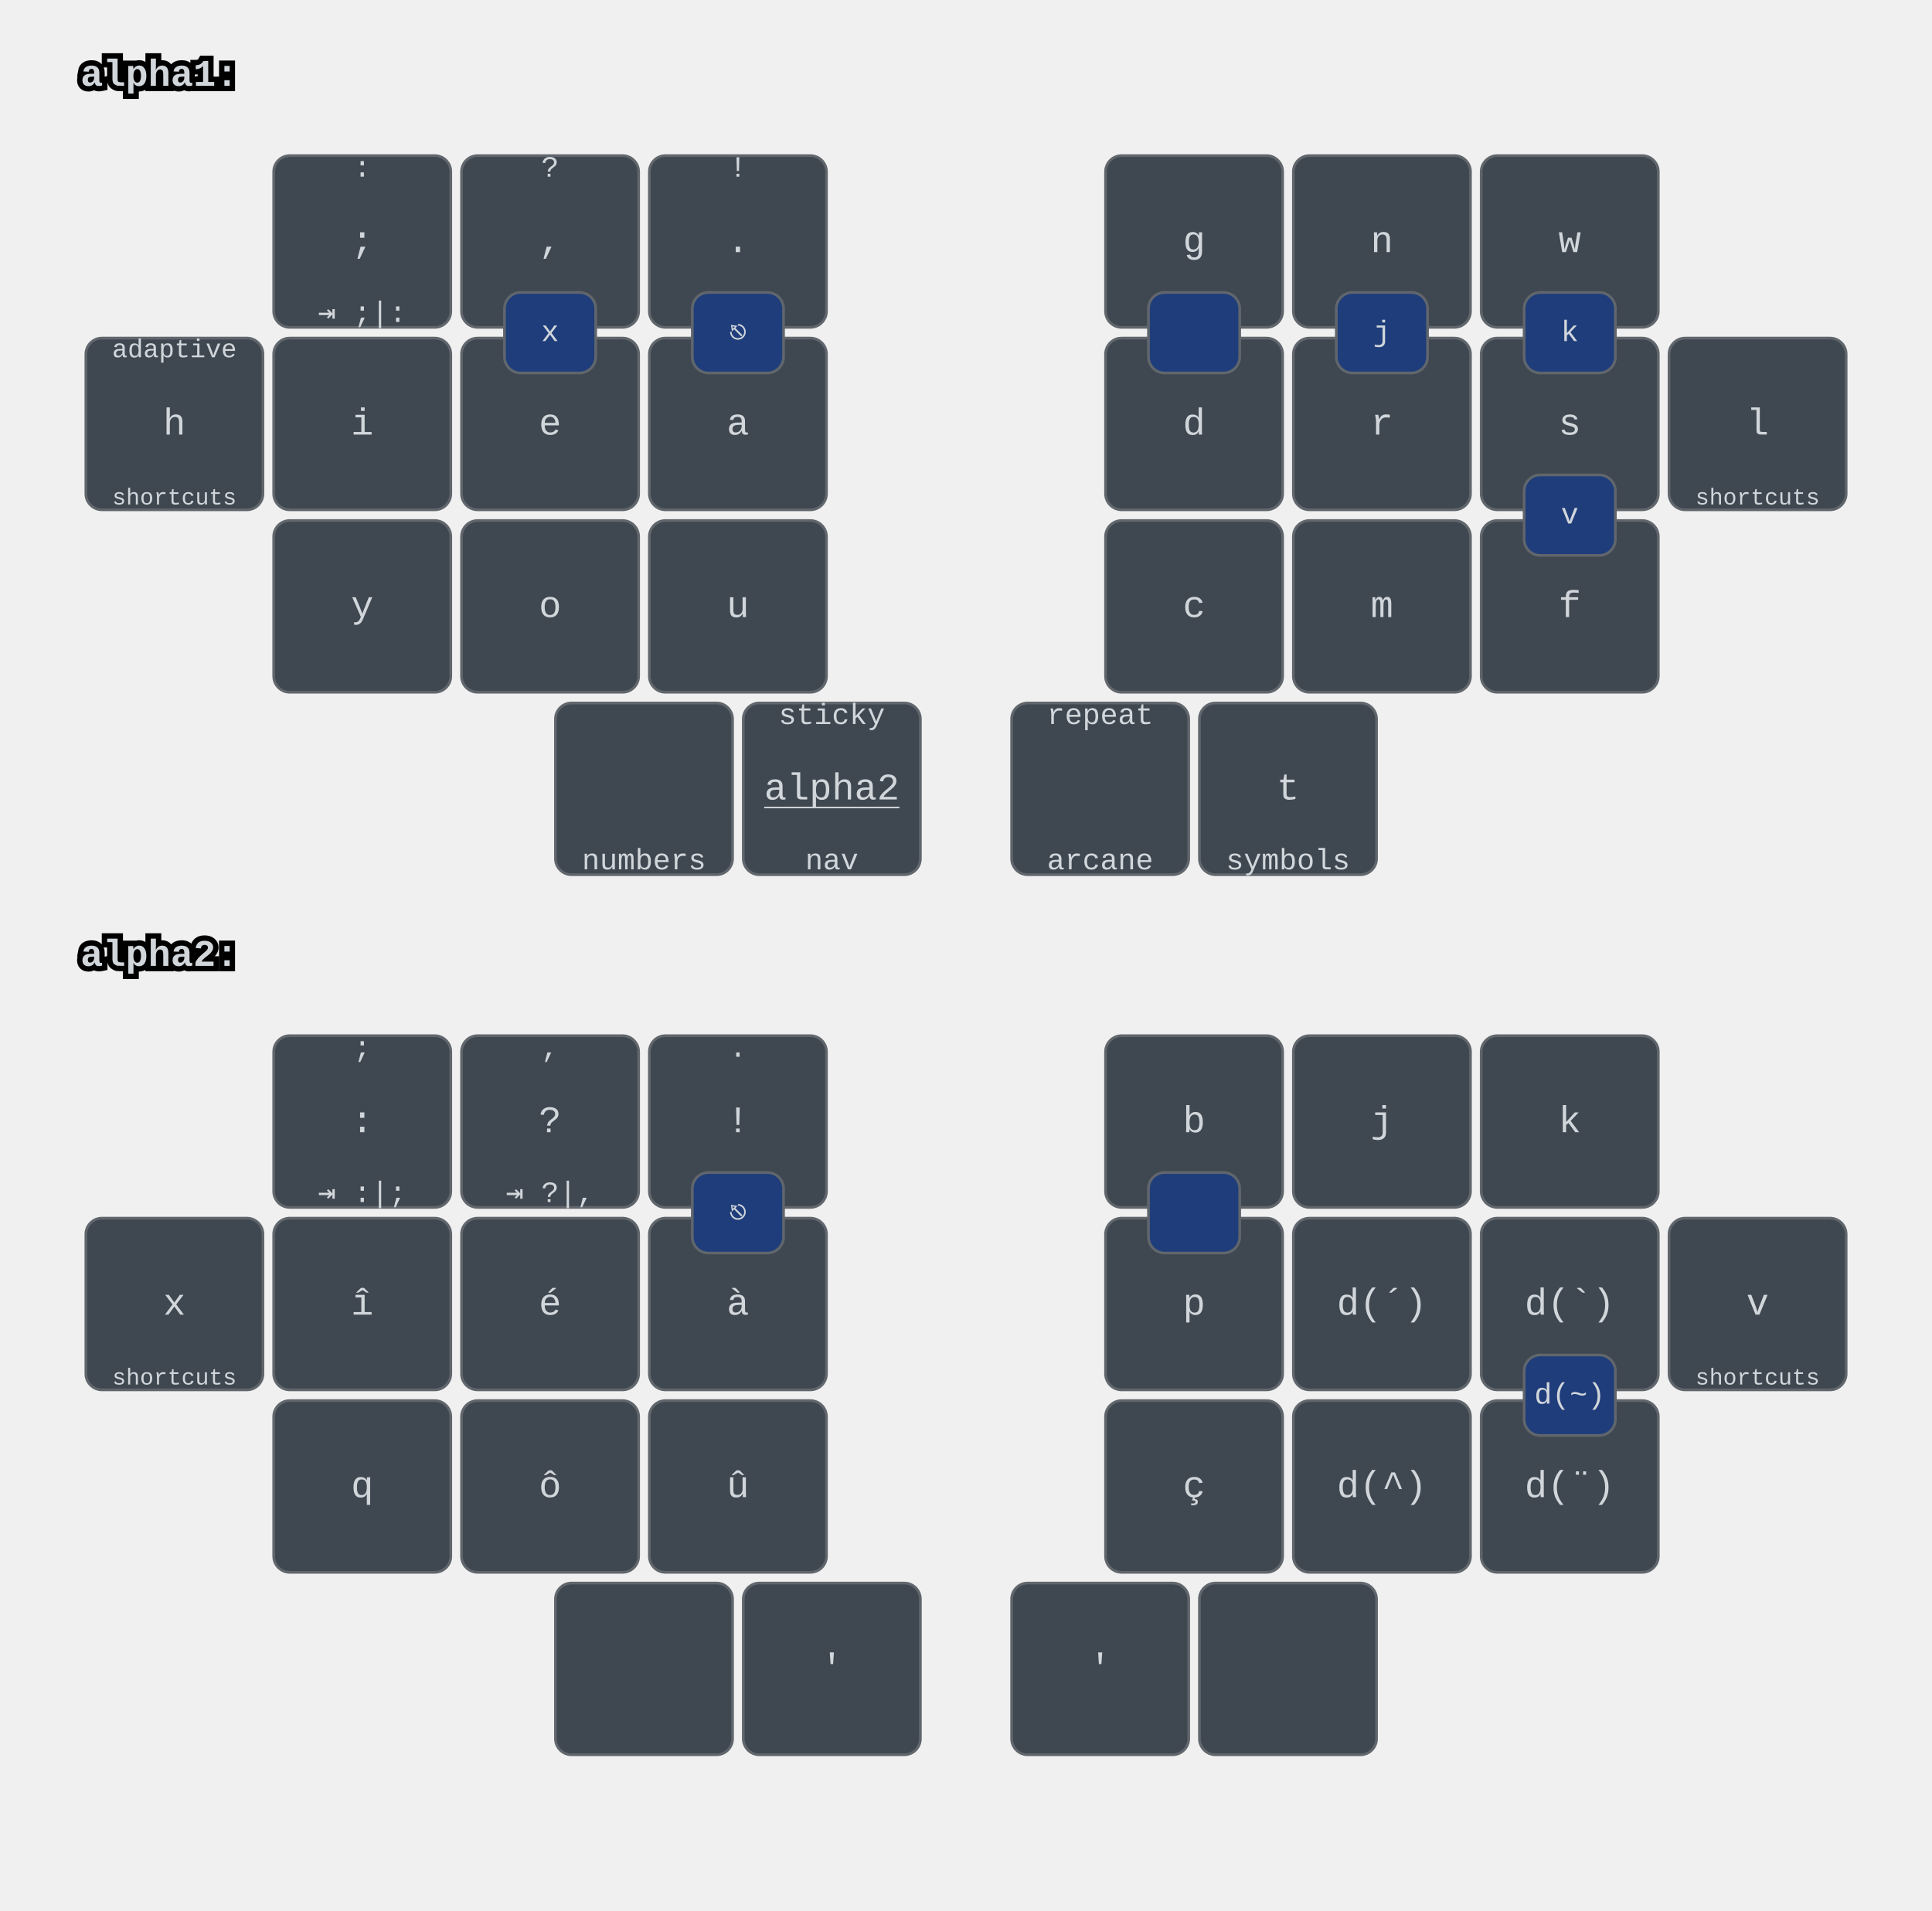
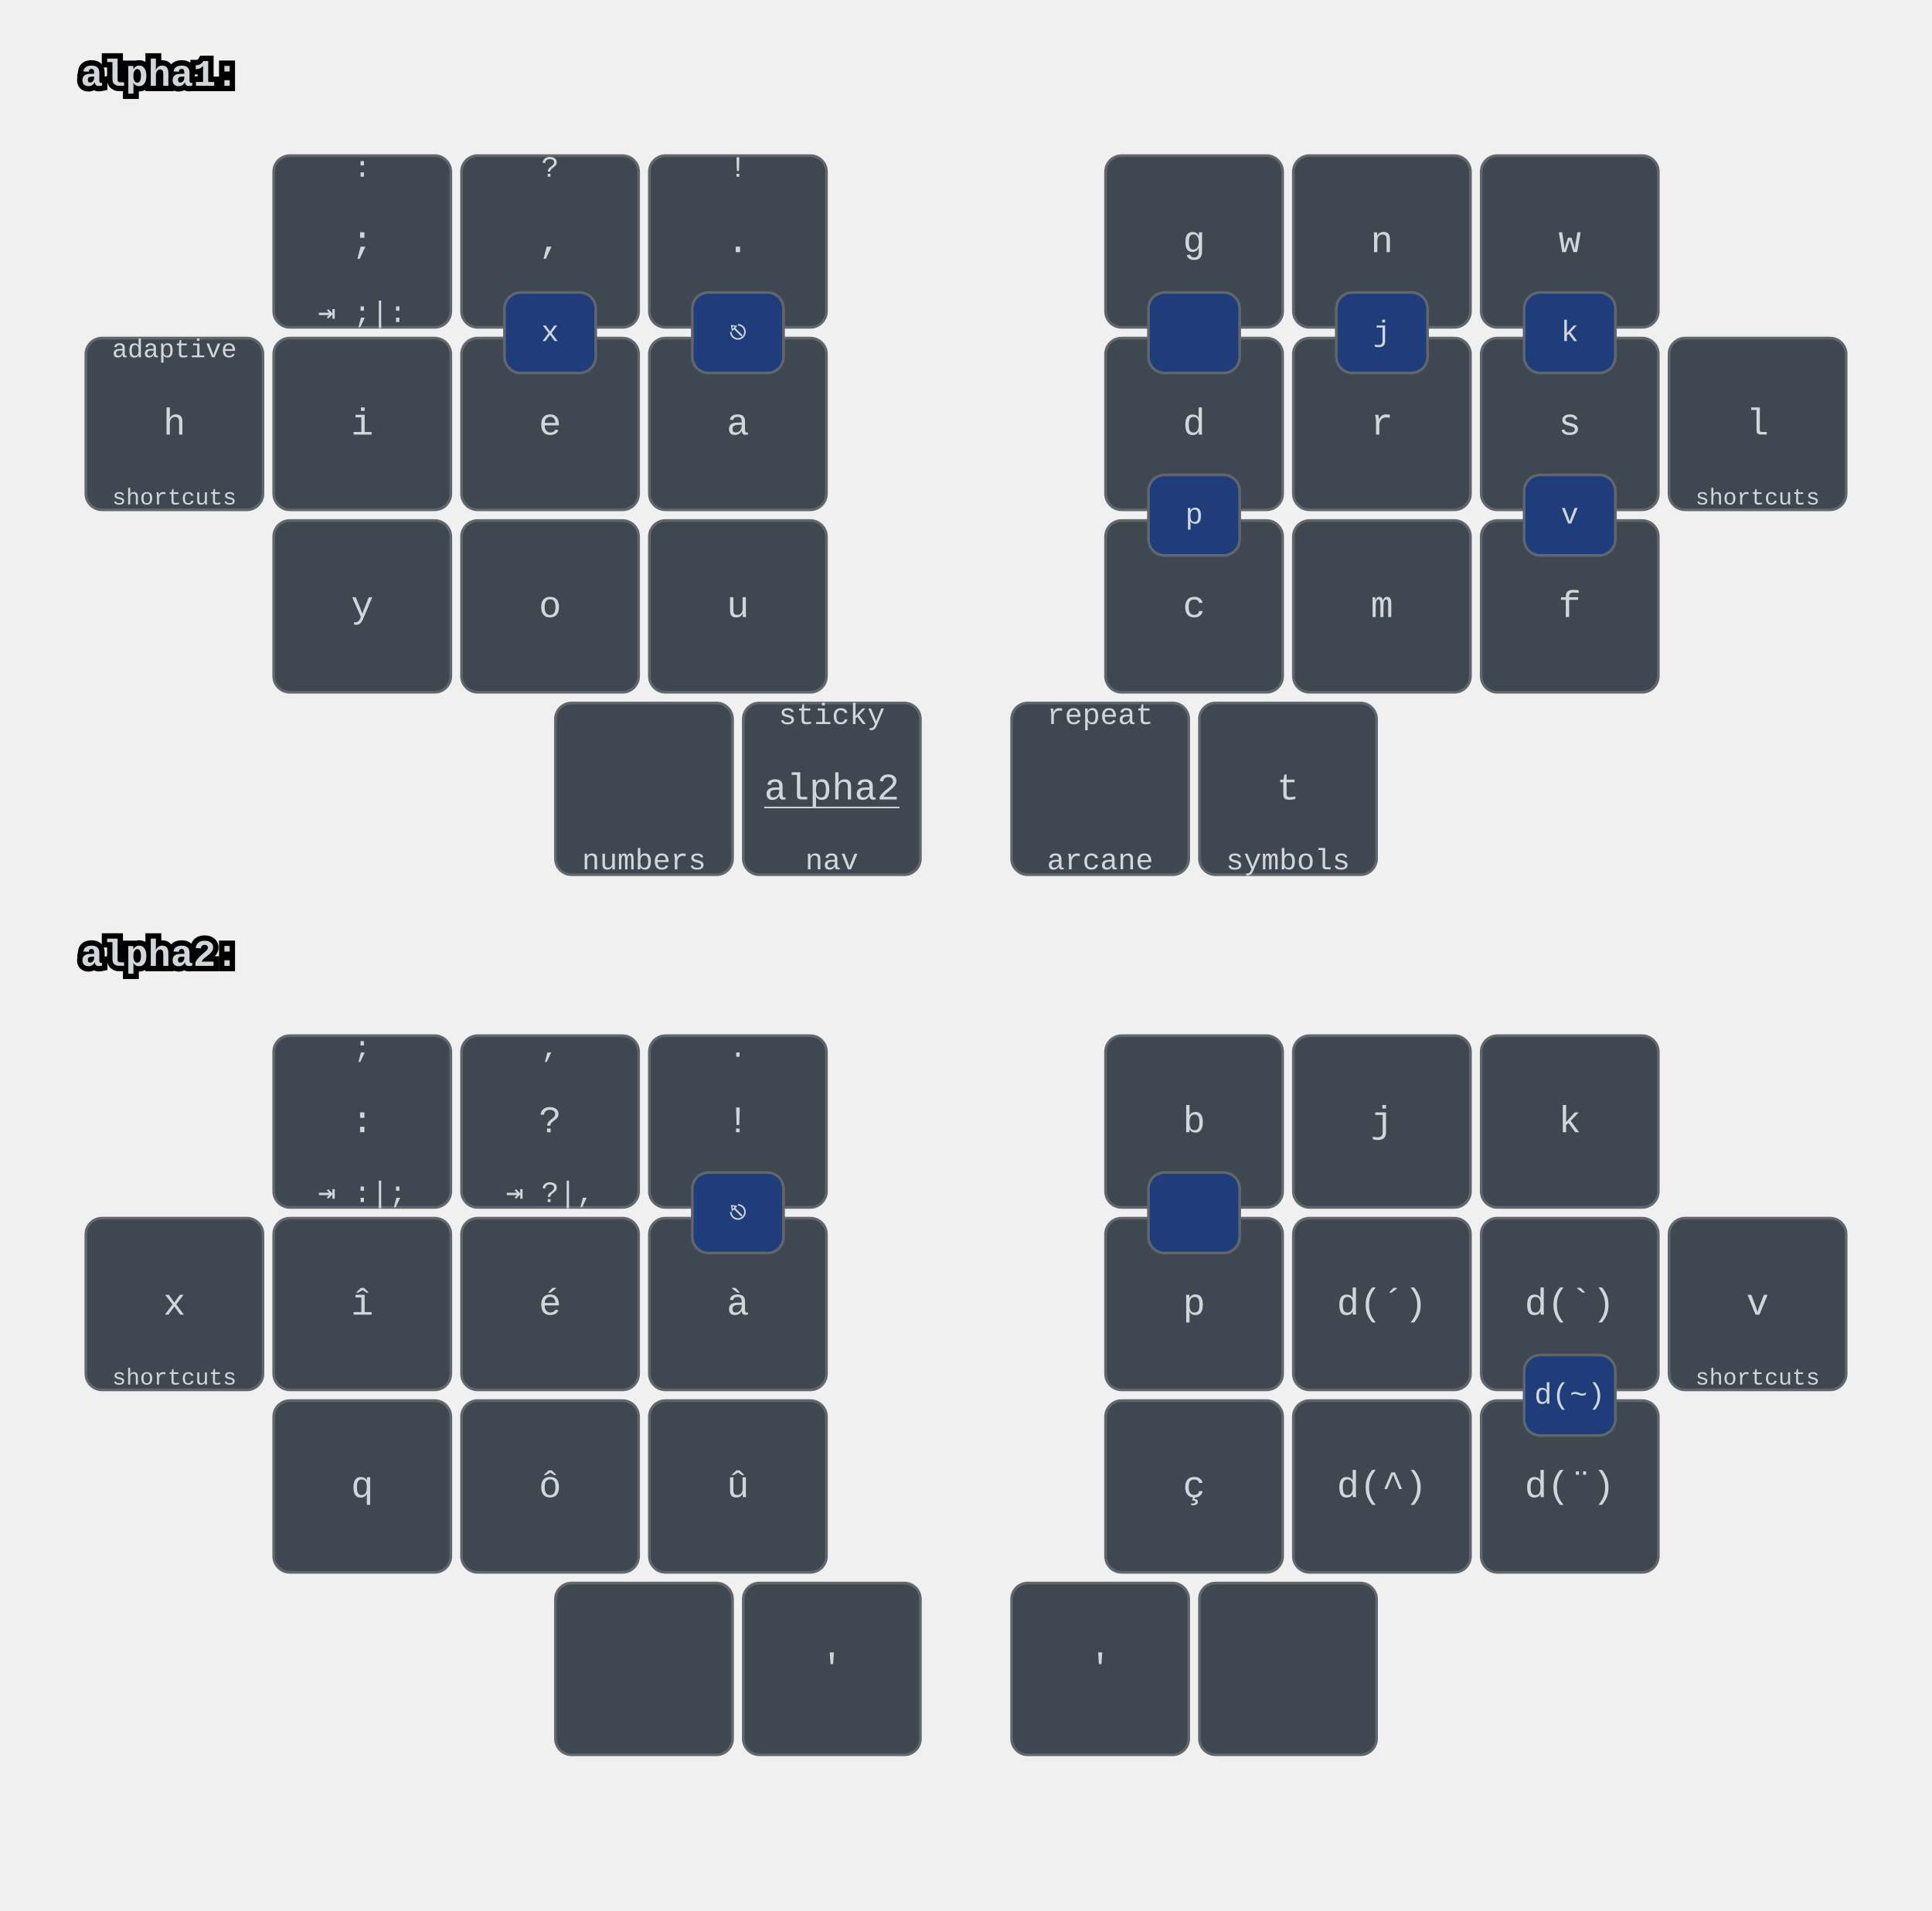
<svg xmlns="http://www.w3.org/2000/svg" xmlns:xlink="http://www.w3.org/1999/xlink" width="720" height="712" viewBox="0 0 720 712" class="keymap">
  <defs>/* start glyphs */
<svg id="mdi:apple-keyboard-command">
      <svg id="mdi-apple-keyboard-command" viewBox="0 0 24 24">
        <path d="M6,2A4,4 0 0,1 10,6V8H14V6A4,4 0 0,1 18,2A4,4 0 0,1 22,6A4,4 0 0,1 18,10H16V14H18A4,4 0 0,1 22,18A4,4 0 0,1 18,22A4,4 0 0,1 14,18V16H10V18A4,4 0 0,1 6,22A4,4 0 0,1 2,18A4,4 0 0,1 6,14H8V10H6A4,4 0 0,1 2,6A4,4 0 0,1 6,2M16,18A2,2 0 0,0 18,20A2,2 0 0,0 20,18A2,2 0 0,0 18,16H16V18M14,10H10V14H14V10M6,16A2,2 0 0,0 4,18A2,2 0 0,0 6,20A2,2 0 0,0 8,18V16H6M8,6A2,2 0 0,0 6,4A2,2 0 0,0 4,6A2,2 0 0,0 6,8H8V6M18,8A2,2 0 0,0 20,6A2,2 0 0,0 18,4A2,2 0 0,0 16,6V8H18Z" />
      </svg>
    </svg>
    <svg id="mdi:apple-keyboard-control">
      <svg id="mdi-apple-keyboard-control" viewBox="0 0 24 24">
        <path d="M19.78,11.78L18.36,13.19L12,6.83L5.64,13.19L4.22,11.78L12,4L19.78,11.78Z" />
      </svg>
    </svg>
    <svg id="mdi:apple-keyboard-option">
      <svg id="mdi-apple-keyboard-option" viewBox="0 0 24 24">
        <path d="M3,4H9.11L16.15,18H21V20H14.88L7.84,6H3V4M14,4H21V6H14V4Z" />
      </svg>
    </svg>
    <svg id="mdi:apple-keyboard-shift">
      <svg id="mdi-apple-keyboard-shift" viewBox="0 0 24 24">
        <path d="M15,18V12H17.17L12,6.83L6.83,12H9V18H15M12,4L22,14H17V20H7V14H2L12,4Z" />
      </svg>
    </svg>
    <svg id="mdi:arrow-down">
      <svg id="mdi-arrow-down" viewBox="0 0 24 24">
        <path d="M11,4H13V16L18.5,10.5L19.92,11.92L12,19.84L4.08,11.92L5.5,10.5L11,16V4Z" />
      </svg>
    </svg>
    <svg id="mdi:arrow-down-bold-outline">
      <svg id="mdi-arrow-down-bold-outline" viewBox="0 0 24 24">
        <path d="M22,11L12,21L2,11H8V3H16V11H22M12,18L17,13H14V5H10V13H7L12,18Z" />
      </svg>
    </svg>
    <svg id="mdi:arrow-left">
      <svg id="mdi-arrow-left" viewBox="0 0 24 24">
        <path d="M20,11V13H8L13.5,18.5L12.08,19.92L4.16,12L12.08,4.08L13.5,5.5L8,11H20Z" />
      </svg>
    </svg>
    <svg id="mdi:arrow-right">
      <svg id="mdi-arrow-right" viewBox="0 0 24 24">
        <path d="M4,11V13H16L10.5,18.5L11.92,19.92L19.84,12L11.92,4.08L10.5,5.5L16,11H4Z" />
      </svg>
    </svg>
    <svg id="mdi:arrow-up">
      <svg id="mdi-arrow-up" viewBox="0 0 24 24">
        <path d="M13,20H11V8L5.5,13.5L4.08,12.08L12,4.16L19.92,12.08L18.5,13.5L13,8V20Z" />
      </svg>
    </svg>
    <svg id="mdi:arrow-up-bold-outline">
      <svg id="mdi-arrow-up-bold-outline" viewBox="0 0 24 24">
        <path d="M16,13V21H8V13H2L12,3L22,13H16M7,11H10V19H14V11H17L12,6L7,11Z" />
      </svg>
    </svg>
    <svg id="mdi:backspace-outline">
      <svg id="mdi-backspace-outline" viewBox="0 0 24 24">
        <path d="M19,15.59L17.59,17L14,13.41L10.41,17L9,15.59L12.59,12L9,8.41L10.41,7L14,10.59L17.59,7L19,8.41L15.41,12L19,15.59M22,3A2,2 0 0,1 24,5V19A2,2 0 0,1 22,21H7C6.31,21 5.77,20.64 5.41,20.11L0,12L5.41,3.88C5.77,3.35 6.31,3 7,3H22M22,5H7L2.28,12L7,19H22V5Z" />
      </svg>
    </svg>
    <svg id="mdi:backspace-reverse-outline">
      <svg id="mdi-backspace-reverse-outline" viewBox="0 0 24 24">
        <path d="M5,15.59L6.41,17L10,13.41L13.59,17L15,15.59L11.41,12L15,8.41L13.59,7L10,10.59L6.41,7L5,8.41L8.59,12L5,15.59M2,3A2,2 0 0,0 0,5V19A2,2 0 0,0 2,21H17C17.69,21 18.23,20.64 18.59,20.11L24,12L18.59,3.88C18.23,3.35 17.69,3 17,3H2M2,5H17L21.72,12L17,19H2V5Z" />
      </svg>
    </svg>
    <svg id="mdi:bluetooth">
      <svg id="mdi-bluetooth" viewBox="0 0 24 24">
        <path d="M14.88,16.29L13,18.17V14.41M13,5.83L14.88,7.71L13,9.58M17.71,7.71L12,2H11V9.58L6.41,5L5,6.41L10.59,12L5,17.58L6.41,19L11,14.41V22H12L17.71,16.29L13.41,12L17.71,7.71Z" />
      </svg>
    </svg>
    <svg id="mdi:bluetooth-off">
      <svg id="mdi-bluetooth-off" viewBox="0 0 24 24">
        <path d="M13,5.83L14.88,7.71L13.28,9.31L14.69,10.72L17.71,7.7L12,2H11V7.03L13,9.03M5.41,4L4,5.41L10.59,12L5,17.59L6.41,19L11,14.41V22H12L16.29,17.71L18.59,20L20,18.59M13,18.17V14.41L14.88,16.29" />
      </svg>
    </svg>
    <svg id="mdi:bug">
      <svg id="mdi-bug" viewBox="0 0 24 24">
        <path d="M14,12H10V10H14M14,16H10V14H14M20,8H17.19C16.74,7.22 16.12,6.55 15.37,6.04L17,4.41L15.59,3L13.42,5.17C12.96,5.06 12.5,5 12,5C11.5,5 11.04,5.06 10.59,5.17L8.41,3L7,4.41L8.62,6.04C7.88,6.55 7.26,7.22 6.81,8H4V10H6.09C6.04,10.33 6,10.66 6,11V12H4V14H6V15C6,15.34 6.04,15.67 6.09,16H4V18H6.81C7.85,19.79 9.78,21 12,21C14.22,21 16.15,19.79 17.19,18H20V16H17.91C17.96,15.67 18,15.34 18,15V14H20V12H18V11C18,10.66 17.96,10.33 17.91,10H20V8Z" />
      </svg>
    </svg>
    <svg id="mdi:camera">
      <svg id="mdi-camera" viewBox="0 0 24 24">
        <path d="M4,4H7L9,2H15L17,4H20A2,2 0 0,1 22,6V18A2,2 0 0,1 20,20H4A2,2 0 0,1 2,18V6A2,2 0 0,1 4,4M12,7A5,5 0 0,0 7,12A5,5 0 0,0 12,17A5,5 0 0,0 17,12A5,5 0 0,0 12,7M12,9A3,3 0 0,1 15,12A3,3 0 0,1 12,15A3,3 0 0,1 9,12A3,3 0 0,1 12,9Z" />
      </svg>
    </svg>
    <svg id="mdi:close">
      <svg id="mdi-close" viewBox="0 0 24 24">
        <path d="M19,6.41L17.59,5L12,10.59L6.41,5L5,6.41L10.59,12L5,17.59L6.41,19L12,13.41L17.59,19L19,17.59L13.41,12L19,6.41Z" />
      </svg>
    </svg>
    <svg id="mdi:console">
      <svg id="mdi-console" viewBox="0 0 24 24">
        <path d="M20,19V7H4V19H20M20,3A2,2 0 0,1 22,5V19A2,2 0 0,1 20,21H4A2,2 0 0,1 2,19V5C2,3.89 2.9,3 4,3H20M13,17V15H18V17H13M9.58,13L5.57,9H8.4L11.7,12.3C12.09,12.69 12.09,13.33 11.7,13.72L8.42,17H5.59L9.58,13Z" />
      </svg>
    </svg>
    <svg id="mdi:debug-step-into">
      <svg id="mdi-debug-step-into" viewBox="0 0 24 24">
        <path d="M12,22A2,2 0 0,1 10,20A2,2 0 0,1 12,18A2,2 0 0,1 14,20A2,2 0 0,1 12,22M13,2V13L17.5,8.5L18.92,9.92L12,16.84L5.08,9.92L6.5,8.5L11,13V2H13Z" />
      </svg>
    </svg>
    <svg id="mdi:debug-step-out">
      <svg id="mdi-debug-step-out" viewBox="0 0 24 24">
        <path d="M12,22A2,2 0 0,1 10,20A2,2 0 0,1 12,18A2,2 0 0,1 14,20A2,2 0 0,1 12,22M13,16H11V6L6.5,10.5L5.08,9.08L12,2.16L18.92,9.08L17.5,10.5L13,6V16Z" />
      </svg>
    </svg>
    <svg id="mdi:debug-step-over">
      <svg id="mdi-debug-step-over" viewBox="0 0 24 24">
        <path d="M12,14A2,2 0 0,1 14,16A2,2 0 0,1 12,18A2,2 0 0,1 10,16A2,2 0 0,1 12,14M23.46,8.86L21.87,15.75L15,14.16L18.8,11.78C17.39,9.5 14.87,8 12,8C8.05,8 4.77,10.86 4.12,14.63L2.15,14.28C2.96,9.58 7.06,6 12,6C15.58,6 18.73,7.89 20.5,10.72L23.46,8.86Z" />
      </svg>
    </svg>
    <svg id="mdi:delete">
      <svg id="mdi-delete" viewBox="0 0 24 24">
        <path d="M19,4H15.5L14.5,3H9.5L8.5,4H5V6H19M6,19A2,2 0 0,0 8,21H16A2,2 0 0,0 18,19V7H6V19Z" />
      </svg>
    </svg>
    <svg id="mdi:desktop-classic">
      <svg id="mdi-desktop-classic" viewBox="0 0 24 24">
        <path d="M6,2C4.89,2 4,2.89 4,4V12C4,13.11 4.89,14 6,14H18C19.11,14 20,13.11 20,12V4C20,2.89 19.11,2 18,2H6M6,4H18V12H6V4M4,15C2.89,15 2,15.89 2,17V20C2,21.11 2.89,22 4,22H20C21.11,22 22,21.11 22,20V17C22,15.89 21.11,15 20,15H4M8,17H20V20H8V17M9,17.75V19.25H13V17.75H9M15,17.75V19.25H19V17.75H15Z" />
      </svg>
    </svg>
    <svg id="mdi:emoticon-happy-outline">
      <svg id="mdi-emoticon-happy-outline" viewBox="0 0 24 24">
        <path d="M20,12A8,8 0 0,0 12,4A8,8 0 0,0 4,12A8,8 0 0,0 12,20A8,8 0 0,0 20,12M22,12A10,10 0 0,1 12,22A10,10 0 0,1 2,12A10,10 0 0,1 12,2A10,10 0 0,1 22,12M10,9.5C10,10.3 9.3,11 8.5,11C7.7,11 7,10.3 7,9.5C7,8.7 7.7,8 8.5,8C9.3,8 10,8.7 10,9.5M17,9.5C17,10.3 16.3,11 15.5,11C14.7,11 14,10.3 14,9.5C14,8.7 14.7,8 15.5,8C16.3,8 17,8.7 17,9.5M12,17.23C10.25,17.23 8.71,16.5 7.81,15.42L9.23,14C9.68,14.72 10.75,15.23 12,15.23C13.25,15.23 14.32,14.72 14.77,14L16.19,15.42C15.29,16.5 13.75,17.23 12,17.23Z" />
      </svg>
    </svg>
    <svg id="mdi:file-tree">
      <svg id="mdi-file-tree" viewBox="0 0 24 24">
        <path d="M3,3H9V7H3V3M15,10H21V14H15V10M15,17H21V21H15V17M13,13H7V18H13V20H7L5,20V9H7V11H13V13Z" />
      </svg>
    </svg>
    <svg id="mdi:flash">
      <svg id="mdi-flash" viewBox="0 0 24 24">
        <path d="M7,2V13H10V22L17,10H13L17,2H7Z" />
      </svg>
    </svg>
    <svg id="mdi:folder-open">
      <svg id="mdi-folder-open" viewBox="0 0 24 24">
        <path d="M19,20H4C2.89,20 2,19.1 2,18V6C2,4.89 2.89,4 4,4H10L12,6H19A2,2 0 0,1 21,8H21L4,8V18L6.14,10H23.21L20.93,18.5C20.7,19.37 19.92,20 19,20Z" />
      </svg>
    </svg>
    <svg id="mdi:format-horizontal-align-left">
      <svg id="mdi-format-horizontal-align-left" viewBox="0 0 24 24">
        <path d="M11,16V13H21V11H11V8L7,12L11,16M3,20H5V4H3V20Z" />
      </svg>
    </svg>
    <svg id="mdi:format-horizontal-align-right">
      <svg id="mdi-format-horizontal-align-right" viewBox="0 0 24 24">
        <path d="M13,8V11H3V13H13V16L17,12L13,8M19,20H21V4H19V20Z" />
      </svg>
    </svg>
    <svg id="mdi:format-letter-case">
      <svg id="mdi-format-letter-case" viewBox="0 0 24 24">
        <path d="M20.06,18C20,17.83 19.91,17.54 19.86,17.11C19.19,17.81 18.38,18.16 17.45,18.16C16.62,18.16 15.93,17.92 15.4,17.45C14.87,17 14.6,16.39 14.6,15.66C14.6,14.78 14.93,14.1 15.6,13.61C16.27,13.12 17.21,12.88 18.43,12.88H19.83V12.24C19.83,11.75 19.68,11.36 19.38,11.07C19.08,10.78 18.63,10.64 18.05,10.64C17.53,10.64 17.1,10.76 16.75,11C16.4,11.25 16.23,11.54 16.23,11.89H14.77C14.77,11.46 14.92,11.05 15.22,10.65C15.5,10.25 15.93,9.94 16.44,9.71C16.95,9.5 17.5,9.36 18.13,9.36C19.11,9.36 19.87,9.6 20.42,10.09C20.97,10.58 21.26,11.25 21.28,12.11V16C21.28,16.8 21.38,17.42 21.58,17.88V18H20.06M17.66,16.88C18.11,16.88 18.54,16.77 18.95,16.56C19.35,16.35 19.65,16.07 19.83,15.73V14.16H18.7C16.93,14.16 16.04,14.63 16.04,15.57C16.04,16 16.19,16.3 16.5,16.53C16.8,16.76 17.18,16.88 17.66,16.88M5.46,13.71H9.53L7.5,8.29L5.46,13.71M6.64,6H8.36L13.07,18H11.14L10.17,15.43H4.82L3.86,18H1.93L6.64,6Z" />
      </svg>
    </svg>
    <svg id="mdi:keyboard-return">
      <svg id="mdi-keyboard-return" viewBox="0 0 24 24">
        <path d="M19,7V11H5.83L9.41,7.41L8,6L2,12L8,18L9.41,16.58L5.83,13H21V7H19Z" />
      </svg>
    </svg>
    <svg id="mdi:keyboard-space">
      <svg id="mdi-keyboard-space" viewBox="0 0 24 24">
        <path d="M3 15H5V19H19V15H21V19C21 20.1 20.1 21 19 21H5C3.9 21 3 20.1 3 19V15Z" />
      </svg>
    </svg>
    <svg id="mdi:lock">
      <svg id="mdi-lock" viewBox="0 0 24 24">
        <path d="M12,17A2,2 0 0,0 14,15C14,13.89 13.1,13 12,13A2,2 0 0,0 10,15A2,2 0 0,0 12,17M18,8A2,2 0 0,1 20,10V20A2,2 0 0,1 18,22H6A2,2 0 0,1 4,20V10C4,8.89 4.9,8 6,8H7V6A5,5 0 0,1 12,1A5,5 0 0,1 17,6V8H18M12,3A3,3 0 0,0 9,6V8H15V6A3,3 0 0,0 12,3Z" />
      </svg>
    </svg>
    <svg id="mdi:microphone">
      <svg id="mdi-microphone" viewBox="0 0 24 24">
        <path d="M12,2A3,3 0 0,1 15,5V11A3,3 0 0,1 12,14A3,3 0 0,1 9,11V5A3,3 0 0,1 12,2M19,11C19,14.53 16.39,17.44 13,17.93V21H11V17.93C7.61,17.44 5,14.53 5,11H7A5,5 0 0,0 12,16A5,5 0 0,0 17,11H19Z" />
      </svg>
    </svg>
    <svg id="mdi:microsoft-visual-studio-code">
      <svg id="mdi-microsoft-visual-studio-code" viewBox="0 0 24 24">
        <path d="M17,16.47V7.39L11,11.93M2.22,9.19C1.92,8.87 1.91,8.37 2.2,8.04L3.4,6.93C3.6,6.75 4.09,6.67 4.45,6.93L7.87,9.54L15.8,2.29C16.12,1.97 16.67,1.84 17.3,2.17L21.3,4.08C21.66,4.29 22,4.62 22,5.23V18.73C22,19.13 21.71,19.56 21.4,19.73L17,21.83C16.68,21.96 16.08,21.84 15.87,21.63L7.85,14.33L4.45,16.93C4.07,17.19 3.6,17.12 3.4,16.93L2.2,15.83C1.88,15.5 1.92,14.96 2.25,14.63L5.25,11.93" />
      </svg>
    </svg>
    <svg id="mdi:play-pause">
      <svg id="mdi-play-pause" viewBox="0 0 24 24">
        <path d="M3,5V19L11,12M13,19H16V5H13M18,5V19H21V5" />
      </svg>
    </svg>
    <svg id="mdi:power-sleep">
      <svg id="mdi-power-sleep" viewBox="0 0 24 24">
        <path d="M18.73,18C15.4,21.69 9.71,22 6,18.64C2.33,15.31 2.04,9.62 5.37,5.93C6.9,4.25 9,3.2 11.27,3C7.96,6.7 8.27,12.39 12,15.71C13.63,17.19 15.78,18 18,18C18.25,18 18.5,18 18.73,18Z" />
      </svg>
    </svg>
    <svg id="mdi:repeat">
      <svg id="mdi-repeat" viewBox="0 0 24 24">
        <path d="M17,17H7V14L3,18L7,22V19H19V13H17M7,7H17V10L21,6L17,2V5H5V11H7V7Z" />
      </svg>
    </svg>
    <svg id="mdi:skip-backward">
      <svg id="mdi-skip-backward" viewBox="0 0 24 24">
        <path d="M20,5V19L13,12M6,5V19H4V5M13,5V19L6,12" />
      </svg>
    </svg>
    <svg id="mdi:skip-forward">
      <svg id="mdi-skip-forward" viewBox="0 0 24 24">
        <path d="M4,5V19L11,12M18,5V19H20V5M11,5V19L18,12" />
      </svg>
    </svg>
    <svg id="mdi:usb-port">
      <svg id="mdi-usb-port" viewBox="0 0 24 24">
        <path d="M8 2C6.9 2 6 2.9 6 4V12H5V16L9 20V22H15V20L19 16V12H18V4C18 2.9 17.11 2 16 2M8 4H16V12H8M9 7V9H11V7M13 7V9H15V7Z" />
      </svg>
    </svg>
    <svg id="mdi:volume-high">
      <svg id="mdi-volume-high" viewBox="0 0 24 24">
        <path d="M14,3.23V5.29C16.89,6.15 19,8.83 19,12C19,15.17 16.89,17.84 14,18.7V20.77C18,19.86 21,16.28 21,12C21,7.72 18,4.14 14,3.23M16.5,12C16.5,10.23 15.5,8.71 14,7.97V16C15.5,15.29 16.5,13.76 16.5,12M3,9V15H7L12,20V4L7,9H3Z" />
      </svg>
    </svg>
    <svg id="mdi:volume-medium">
      <svg id="mdi-volume-medium" viewBox="0 0 24 24">
        <path d="M5,9V15H9L14,20V4L9,9M18.5,12C18.5,10.23 17.5,8.71 16,7.97V16C17.5,15.29 18.5,13.76 18.5,12Z" />
      </svg>
    </svg>
  </defs>/* end glyphs */
<style>/* inherit to force styles through use tags */
svg path {
    fill: inherit;
}

/* font and background color specifications */
svg.keymap {
    font-family: SFMono-Regular,Consolas,Liberation Mono,Menlo,monospace;
    font-size: 14px;
    font-kerning: normal;
    text-rendering: optimizeLegibility;
    fill: #24292e;
}

/* default key styling */
rect.key {
    fill: #f6f8fa;
}

rect.key, rect.combo {
    stroke: #c9cccf;
    stroke-width: 1;
}

/* default key side styling, only used is draw_key_sides is set */
rect.side {
    filter: brightness(90%);
}

/* color accent for combo boxes */
rect.combo, rect.combo-separate {
    fill: #cdf;
}

/* color accent for held keys */
rect.held, rect.combo.held {
    fill: #fdd;
}

/* color accent for ghost (optional) keys */
rect.ghost, rect.combo.ghost {
    stroke-dasharray: 4, 4;
    stroke-width: 2;
}

text {
    text-anchor: middle;
    dominant-baseline: middle;
}

/* styling for layer labels */
text.label {
    font-weight: bold;
    text-anchor: start;
    stroke: white;
    stroke-width: 4;
    paint-order: stroke;
}

/* styling for optional footer */
text.footer {
    text-anchor: end;
    dominant-baseline: auto;
    stroke: white;
    stroke-width: 4;
    paint-order: stroke;
}

/* styling for combo tap, and key non-tap label text */
text.combo, text.hold, text.shifted, text.left, text.right {
    font-size: 11px;
}

text.hold {
    text-anchor: middle;
    dominant-baseline: auto;
}

text.shifted {
    text-anchor: middle;
    dominant-baseline: hanging;
}

text.left {
    text-anchor: start;
}

text.right {
    text-anchor: end;
}

text.layer-activator {
    text-decoration: underline;
}

/* styling for hold/shifted label text in combo box */
text.combo.hold, text.combo.shifted, text.combo.left, text.combo.right {
    font-size: 8px;
}

/* lighter symbol for transparent keys */
text.trans {
    fill: #7b7e81;
}

/* styling for combo dendrons */
path.combo {
    stroke-width: 1;
    stroke: gray;
    fill: none;
}

/* Start Tabler Icons Cleanup */
/* cannot use height/width with glyphs */
.icon-tabler &gt; path {
    fill: inherit;
    stroke: inherit;
    stroke-width: 2;
}
/* hide tabler's default box */
.icon-tabler &gt; path[stroke="none"][fill="none"] {
    visibility: hidden;
}
/* End Tabler Icons Cleanup */

svg.keymap { fill: #d1d6db; }
rect.key { fill: #3f4750; }
rect.key, rect.combo { stroke: #60666c; }
rect.combo, rect.combo-separate { fill: #1f3d7a; }
rect.held, rect.combo.held { fill: #854747; }
text.label, text.footer { stroke: black; }
text.trans { fill: #7e8184; }
path.combo { stroke: #7f7f7f; }

rect.held.alternate { fill: #ffe6f2; }</style>
  <g transform="translate(30, 0)" class="layer-alpha1">
    <text x="0" y="28" class="label" id="alpha1">alpha1:</text>
    <g transform="translate(0, 56)">
      <g transform="translate(105, 34)" class="key keypos-0">
        <rect rx="6" ry="6" x="-33" y="-32" width="66" height="64" class="key" />
        <text x="0" y="0" class="key tap">;</text>
        <text x="0" y="30" class="key hold">⇥ ;|:</text>
        <text x="0" y="-30" class="key shifted">:</text>
      </g>
      <g transform="translate(175, 34)" class="key keypos-1">
        <rect rx="6" ry="6" x="-33" y="-32" width="66" height="64" class="key" />
        <text x="0" y="0" class="key tap">,</text>
        <text x="0" y="30" class="key hold">⇥ ,|?</text>
        <text x="0" y="-30" class="key shifted">?</text>
      </g>
      <g transform="translate(245, 34)" class="key keypos-2">
        <rect rx="6" ry="6" x="-33" y="-32" width="66" height="64" class="key" />
        <text x="0" y="0" class="key tap">.</text>
        <text x="0" y="30" class="key hold">⇥ .|!</text>
        <text x="0" y="-30" class="key shifted">!</text>
      </g>
      <g transform="translate(415, 34)" class="key keypos-3">
        <rect rx="6" ry="6" x="-33" y="-32" width="66" height="64" class="key" />
        <text x="0" y="0" class="key tap">g</text>
      </g>
      <g transform="translate(485, 34)" class="key keypos-4">
        <rect rx="6" ry="6" x="-33" y="-32" width="66" height="64" class="key" />
        <text x="0" y="0" class="key tap">n</text>
      </g>
      <g transform="translate(555, 34)" class="key keypos-5">
        <rect rx="6" ry="6" x="-33" y="-32" width="66" height="64" class="key" />
        <text x="0" y="0" class="key tap">w</text>
      </g>
      <g transform="translate(35, 102)" class="key keypos-6">
        <rect rx="6" ry="6" x="-33" y="-32" width="66" height="64" class="key" />
        <text x="0" y="0" class="key tap">h</text>
        <text x="0" y="30" class="key hold">
          <tspan style="font-size: 78%">shortcuts</tspan>
        </text>
        <text x="0" y="-30" class="key shifted">
          <tspan style="font-size: 88%">adaptive</tspan>
        </text>
      </g>
      <g transform="translate(105, 102)" class="key keypos-7">
        <rect rx="6" ry="6" x="-33" y="-32" width="66" height="64" class="key" />
        <text x="0" y="0" class="key tap">i</text>
        <use href="#mdi:apple-keyboard-option" xlink:href="#mdi:apple-keyboard-option" x="-6" y="18" height="12" width="12.0" class="key hold glyph mdi:apple-keyboard-option" />
      </g>
      <g transform="translate(175, 102)" class="key keypos-8">
        <rect rx="6" ry="6" x="-33" y="-32" width="66" height="64" class="key" />
        <text x="0" y="0" class="key tap">e</text>
        <use href="#mdi:apple-keyboard-control" xlink:href="#mdi:apple-keyboard-control" x="-6" y="18" height="12" width="12.0" class="key hold glyph mdi:apple-keyboard-control" />
      </g>
      <g transform="translate(245, 102)" class="key keypos-9">
        <rect rx="6" ry="6" x="-33" y="-32" width="66" height="64" class="key" />
        <text x="0" y="0" class="key tap">a</text>
        <use href="#mdi:apple-keyboard-shift" xlink:href="#mdi:apple-keyboard-shift" x="-6" y="18" height="12" width="12.0" class="key hold glyph mdi:apple-keyboard-shift" />
      </g>
      <g transform="translate(415, 102)" class="key keypos-10">
        <rect rx="6" ry="6" x="-33" y="-32" width="66" height="64" class="key" />
        <text x="0" y="0" class="key tap">d</text>
        <use href="#mdi:apple-keyboard-shift" xlink:href="#mdi:apple-keyboard-shift" x="-6" y="18" height="12" width="12.0" class="key hold glyph mdi:apple-keyboard-shift" />
      </g>
      <g transform="translate(485, 102)" class="key keypos-11">
        <rect rx="6" ry="6" x="-33" y="-32" width="66" height="64" class="key" />
        <text x="0" y="0" class="key tap">r</text>
        <use href="#mdi:apple-keyboard-control" xlink:href="#mdi:apple-keyboard-control" x="-6" y="18" height="12" width="12.0" class="key hold glyph mdi:apple-keyboard-control" />
      </g>
      <g transform="translate(555, 102)" class="key keypos-12">
        <rect rx="6" ry="6" x="-33" y="-32" width="66" height="64" class="key" />
        <text x="0" y="0" class="key tap">s</text>
        <use href="#mdi:apple-keyboard-option" xlink:href="#mdi:apple-keyboard-option" x="-6" y="18" height="12" width="12.0" class="key hold glyph mdi:apple-keyboard-option" />
      </g>
      <g transform="translate(625, 102)" class="key keypos-13">
        <rect rx="6" ry="6" x="-33" y="-32" width="66" height="64" class="key" />
        <text x="0" y="0" class="key tap">l</text>
        <text x="0" y="30" class="key hold">
          <tspan style="font-size: 78%">shortcuts</tspan>
        </text>
      </g>
      <g transform="translate(105, 170)" class="key keypos-14">
        <rect rx="6" ry="6" x="-33" y="-32" width="66" height="64" class="key" />
        <text x="0" y="0" class="key tap">y</text>
      </g>
      <g transform="translate(175, 170)" class="key keypos-15">
        <rect rx="6" ry="6" x="-33" y="-32" width="66" height="64" class="key" />
        <text x="0" y="0" class="key tap">o</text>
      </g>
      <g transform="translate(245, 170)" class="key keypos-16">
        <rect rx="6" ry="6" x="-33" y="-32" width="66" height="64" class="key" />
        <text x="0" y="0" class="key tap">u</text>
        <use href="#mdi:apple-keyboard-command" xlink:href="#mdi:apple-keyboard-command" x="-6" y="18" height="12" width="12.0" class="key hold glyph mdi:apple-keyboard-command" />
      </g>
      <g transform="translate(415, 170)" class="key keypos-17">
        <rect rx="6" ry="6" x="-33" y="-32" width="66" height="64" class="key" />
        <text x="0" y="0" class="key tap">c</text>
        <use href="#mdi:apple-keyboard-command" xlink:href="#mdi:apple-keyboard-command" x="-6" y="18" height="12" width="12.0" class="key hold glyph mdi:apple-keyboard-command" />
      </g>
      <g transform="translate(485, 170)" class="key keypos-18">
        <rect rx="6" ry="6" x="-33" y="-32" width="66" height="64" class="key" />
        <text x="0" y="0" class="key tap">m</text>
      </g>
      <g transform="translate(555, 170)" class="key keypos-19">
        <rect rx="6" ry="6" x="-33" y="-32" width="66" height="64" class="key" />
        <text x="0" y="0" class="key tap">f</text>
      </g>
      <g transform="translate(210, 238)" class="key keypos-20">
        <rect rx="6" ry="6" x="-33" y="-32" width="66" height="64" class="key" />
        <use href="#mdi:keyboard-space" xlink:href="#mdi:keyboard-space" x="-7" y="-7" height="14" width="14.0" class="key tap glyph mdi:keyboard-space" />
        <text x="0" y="30" class="key hold">numbers</text>
      </g>
      <g transform="translate(280, 238)" class="key keypos-21">
        <rect rx="6" ry="6" x="-33" y="-32" width="66" height="64" class="key" />
        <a href="#alpha2">
          <text x="0" y="0" class="key tap layer-activator">alpha2</text>
        </a>
        <text x="0" y="30" class="key hold">nav</text>
        <text x="0" y="-30" class="key shifted">sticky</text>
      </g>
      <g transform="translate(380, 238)" class="key keypos-22">
        <rect rx="6" ry="6" x="-33" y="-32" width="66" height="64" class="key" />
        <use href="#mdi:repeat" xlink:href="#mdi:repeat" x="-7" y="-7" height="14" width="14.0" class="key tap glyph mdi:repeat" />
        <text x="0" y="30" class="key hold">arcane</text>
        <text x="0" y="-30" class="key shifted">repeat</text>
      </g>
      <g transform="translate(450, 238)" class="key keypos-23">
        <rect rx="6" ry="6" x="-33" y="-32" width="66" height="64" class="key" />
        <text x="0" y="0" class="key tap">t</text>
        <text x="0" y="30" class="key hold">symbols</text>
      </g>
      <g class="combo combopos-0">
        <rect rx="6" ry="6" x="228" y="53" width="34" height="30" class="combo" />
        <text x="245" y="68" class="combo tap">⎋</text>
      </g>
      <g class="combo combopos-1">
        <rect rx="6" ry="6" x="398" y="53" width="34" height="30" class="combo" />
        <use href="#mdi:backspace-outline" xlink:href="#mdi:backspace-outline" x="408" y="61" height="14" width="14.0" class="combo tap glyph mdi:backspace-outline" />
      </g>
      <g class="combo combopos-2">
        <rect rx="6" ry="6" x="158" y="53" width="34" height="30" class="combo" />
        <text x="175" y="68" class="combo tap">x</text>
      </g>
      <g class="combo combopos-3">
+         <rect rx="6" ry="6" x="398" y="121" width="34" height="30" class="combo" />
+         <text x="415" y="136" class="combo tap">p</text>
+       </g>
+       <g class="combo combopos-4">
        <rect rx="6" ry="6" x="468" y="53" width="34" height="30" class="combo" />
        <text x="485" y="68" class="combo tap">j</text>
      </g>
-       <g class="combo combopos-4">
+       <g class="combo combopos-5">
        <rect rx="6" ry="6" x="538" y="53" width="34" height="30" class="combo" />
        <text x="555" y="68" class="combo tap">k</text>
      </g>
-       <g class="combo combopos-5">
+       <g class="combo combopos-6">
        <rect rx="6" ry="6" x="538" y="121" width="34" height="30" class="combo" />
        <text x="555" y="136" class="combo tap">v</text>
      </g>
    </g>
  </g>
  <g transform="translate(30, 328)" class="layer-alpha2">
    <text x="0" y="28" class="label" id="alpha2">alpha2:</text>
    <g transform="translate(0, 56)">
      <g transform="translate(105, 34)" class="key keypos-0">
        <rect rx="6" ry="6" x="-33" y="-32" width="66" height="64" class="key" />
        <text x="0" y="0" class="key tap">:</text>
        <text x="0" y="30" class="key hold">⇥ :|;</text>
        <text x="0" y="-30" class="key shifted">;</text>
      </g>
      <g transform="translate(175, 34)" class="key keypos-1">
        <rect rx="6" ry="6" x="-33" y="-32" width="66" height="64" class="key" />
        <text x="0" y="0" class="key tap">?</text>
        <text x="0" y="30" class="key hold">⇥ ?|,</text>
        <text x="0" y="-30" class="key shifted">,</text>
      </g>
      <g transform="translate(245, 34)" class="key keypos-2">
        <rect rx="6" ry="6" x="-33" y="-32" width="66" height="64" class="key" />
        <text x="0" y="0" class="key tap">!</text>
        <text x="0" y="30" class="key hold">⇥ !|.</text>
        <text x="0" y="-30" class="key shifted">.</text>
      </g>
      <g transform="translate(415, 34)" class="key keypos-3">
        <rect rx="6" ry="6" x="-33" y="-32" width="66" height="64" class="key" />
        <text x="0" y="0" class="key tap">b</text>
      </g>
      <g transform="translate(485, 34)" class="key keypos-4">
        <rect rx="6" ry="6" x="-33" y="-32" width="66" height="64" class="key" />
        <text x="0" y="0" class="key tap">j</text>
      </g>
      <g transform="translate(555, 34)" class="key keypos-5">
        <rect rx="6" ry="6" x="-33" y="-32" width="66" height="64" class="key" />
        <text x="0" y="0" class="key tap">k</text>
      </g>
      <g transform="translate(35, 102)" class="key keypos-6">
        <rect rx="6" ry="6" x="-33" y="-32" width="66" height="64" class="key" />
        <text x="0" y="0" class="key tap">x</text>
        <text x="0" y="30" class="key hold">
          <tspan style="font-size: 78%">shortcuts</tspan>
        </text>
      </g>
      <g transform="translate(105, 102)" class="key keypos-7">
        <rect rx="6" ry="6" x="-33" y="-32" width="66" height="64" class="key" />
        <text x="0" y="0" class="key tap">î</text>
        <use href="#mdi:apple-keyboard-option" xlink:href="#mdi:apple-keyboard-option" x="-6" y="18" height="12" width="12.0" class="key hold glyph mdi:apple-keyboard-option" />
      </g>
      <g transform="translate(175, 102)" class="key keypos-8">
        <rect rx="6" ry="6" x="-33" y="-32" width="66" height="64" class="key" />
        <text x="0" y="0" class="key tap">é</text>
        <use href="#mdi:apple-keyboard-control" xlink:href="#mdi:apple-keyboard-control" x="-6" y="18" height="12" width="12.0" class="key hold glyph mdi:apple-keyboard-control" />
      </g>
      <g transform="translate(245, 102)" class="key keypos-9">
        <rect rx="6" ry="6" x="-33" y="-32" width="66" height="64" class="key" />
        <text x="0" y="0" class="key tap">à</text>
        <use href="#mdi:apple-keyboard-shift" xlink:href="#mdi:apple-keyboard-shift" x="-6" y="18" height="12" width="12.0" class="key hold glyph mdi:apple-keyboard-shift" />
      </g>
      <g transform="translate(415, 102)" class="key keypos-10">
        <rect rx="6" ry="6" x="-33" y="-32" width="66" height="64" class="key" />
        <text x="0" y="0" class="key tap">p</text>
        <use href="#mdi:apple-keyboard-shift" xlink:href="#mdi:apple-keyboard-shift" x="-6" y="18" height="12" width="12.0" class="key hold glyph mdi:apple-keyboard-shift" />
      </g>
      <g transform="translate(485, 102)" class="key keypos-11">
        <rect rx="6" ry="6" x="-33" y="-32" width="66" height="64" class="key" />
        <text x="0" y="0" class="key tap">d(´)</text>
        <use href="#mdi:apple-keyboard-control" xlink:href="#mdi:apple-keyboard-control" x="-6" y="18" height="12" width="12.0" class="key hold glyph mdi:apple-keyboard-control" />
      </g>
      <g transform="translate(555, 102)" class="key keypos-12">
        <rect rx="6" ry="6" x="-33" y="-32" width="66" height="64" class="key" />
        <text x="0" y="0" class="key tap">d(`)</text>
        <use href="#mdi:apple-keyboard-option" xlink:href="#mdi:apple-keyboard-option" x="-6" y="18" height="12" width="12.0" class="key hold glyph mdi:apple-keyboard-option" />
      </g>
      <g transform="translate(625, 102)" class="key keypos-13">
        <rect rx="6" ry="6" x="-33" y="-32" width="66" height="64" class="key" />
        <text x="0" y="0" class="key tap">v</text>
        <text x="0" y="30" class="key hold">
          <tspan style="font-size: 78%">shortcuts</tspan>
        </text>
      </g>
      <g transform="translate(105, 170)" class="key keypos-14">
        <rect rx="6" ry="6" x="-33" y="-32" width="66" height="64" class="key" />
        <text x="0" y="0" class="key tap">q</text>
      </g>
      <g transform="translate(175, 170)" class="key keypos-15">
        <rect rx="6" ry="6" x="-33" y="-32" width="66" height="64" class="key" />
        <text x="0" y="0" class="key tap">ô</text>
      </g>
      <g transform="translate(245, 170)" class="key keypos-16">
        <rect rx="6" ry="6" x="-33" y="-32" width="66" height="64" class="key" />
        <text x="0" y="0" class="key tap">û</text>
        <use href="#mdi:apple-keyboard-command" xlink:href="#mdi:apple-keyboard-command" x="-6" y="18" height="12" width="12.0" class="key hold glyph mdi:apple-keyboard-command" />
      </g>
      <g transform="translate(415, 170)" class="key keypos-17">
        <rect rx="6" ry="6" x="-33" y="-32" width="66" height="64" class="key" />
        <text x="0" y="0" class="key tap">ç</text>
        <use href="#mdi:apple-keyboard-command" xlink:href="#mdi:apple-keyboard-command" x="-6" y="18" height="12" width="12.0" class="key hold glyph mdi:apple-keyboard-command" />
      </g>
      <g transform="translate(485, 170)" class="key keypos-18">
        <rect rx="6" ry="6" x="-33" y="-32" width="66" height="64" class="key" />
        <text x="0" y="0" class="key tap">d(^)</text>
      </g>
      <g transform="translate(555, 170)" class="key keypos-19">
        <rect rx="6" ry="6" x="-33" y="-32" width="66" height="64" class="key" />
        <text x="0" y="0" class="key tap">d(¨)</text>
      </g>
      <g transform="translate(210, 238)" class="key keypos-20">
        <rect rx="6" ry="6" x="-33" y="-32" width="66" height="64" class="key" />
        <use href="#mdi:keyboard-space" xlink:href="#mdi:keyboard-space" x="-7" y="-7" height="14" width="14.0" class="key tap glyph mdi:keyboard-space" />
      </g>
      <g transform="translate(280, 238)" class="key keypos-21">
        <rect rx="6" ry="6" x="-33" y="-32" width="66" height="64" class="key" />
        <text x="0" y="0" class="key tap">'</text>
      </g>
      <g transform="translate(380, 238)" class="key keypos-22">
        <rect rx="6" ry="6" x="-33" y="-32" width="66" height="64" class="key" />
        <text x="0" y="0" class="key tap">'</text>
      </g>
      <g transform="translate(450, 238)" class="key keypos-23">
        <rect rx="6" ry="6" x="-33" y="-32" width="66" height="64" class="key" />
        <use href="#mdi:keyboard-space" xlink:href="#mdi:keyboard-space" x="-7" y="-7" height="14" width="14.0" class="key tap glyph mdi:keyboard-space" />
      </g>
      <g class="combo combopos-0">
        <rect rx="6" ry="6" x="228" y="53" width="34" height="30" class="combo" />
        <text x="245" y="68" class="combo tap">⎋</text>
      </g>
      <g class="combo combopos-1">
        <rect rx="6" ry="6" x="398" y="53" width="34" height="30" class="combo" />
        <use href="#mdi:backspace-outline" xlink:href="#mdi:backspace-outline" x="408" y="61" height="14" width="14.0" class="combo tap glyph mdi:backspace-outline" />
      </g>
      <g class="combo combopos-2">
        <rect rx="6" ry="6" x="538" y="121" width="34" height="30" class="combo" />
        <text x="555" y="136" class="combo tap">d(~)</text>
      </g>
    </g>
  </g>
</svg>
